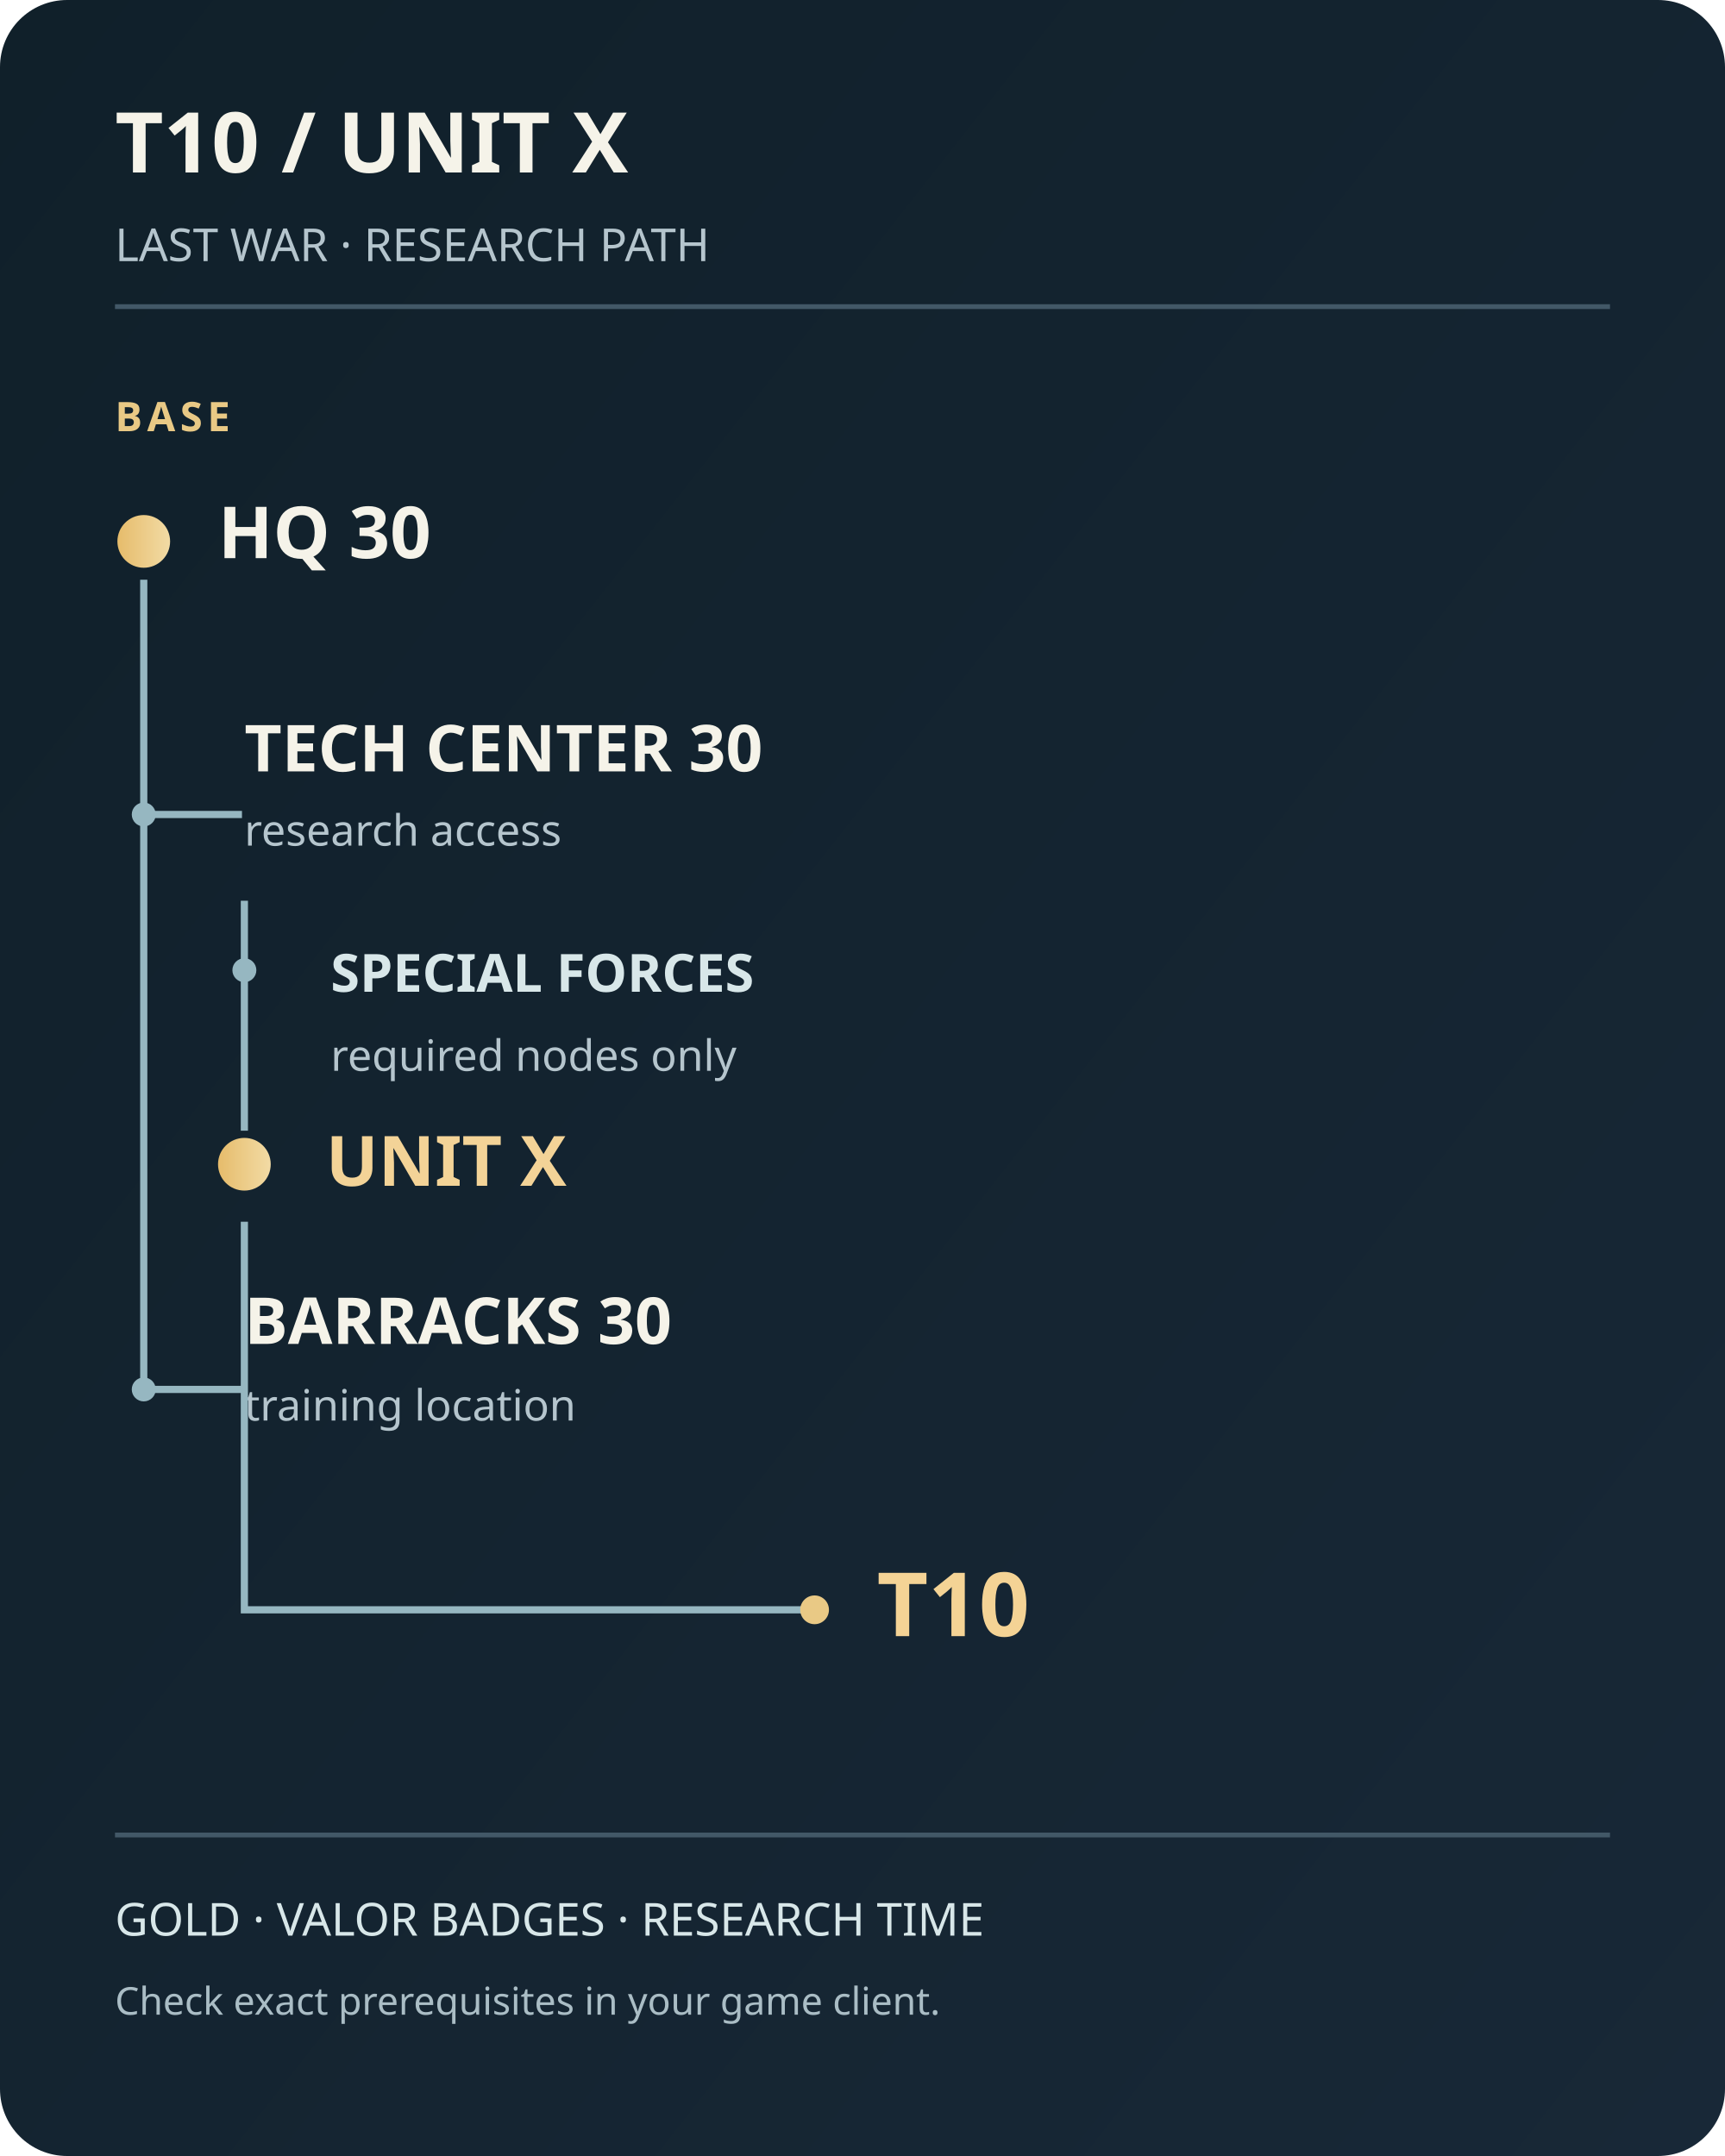
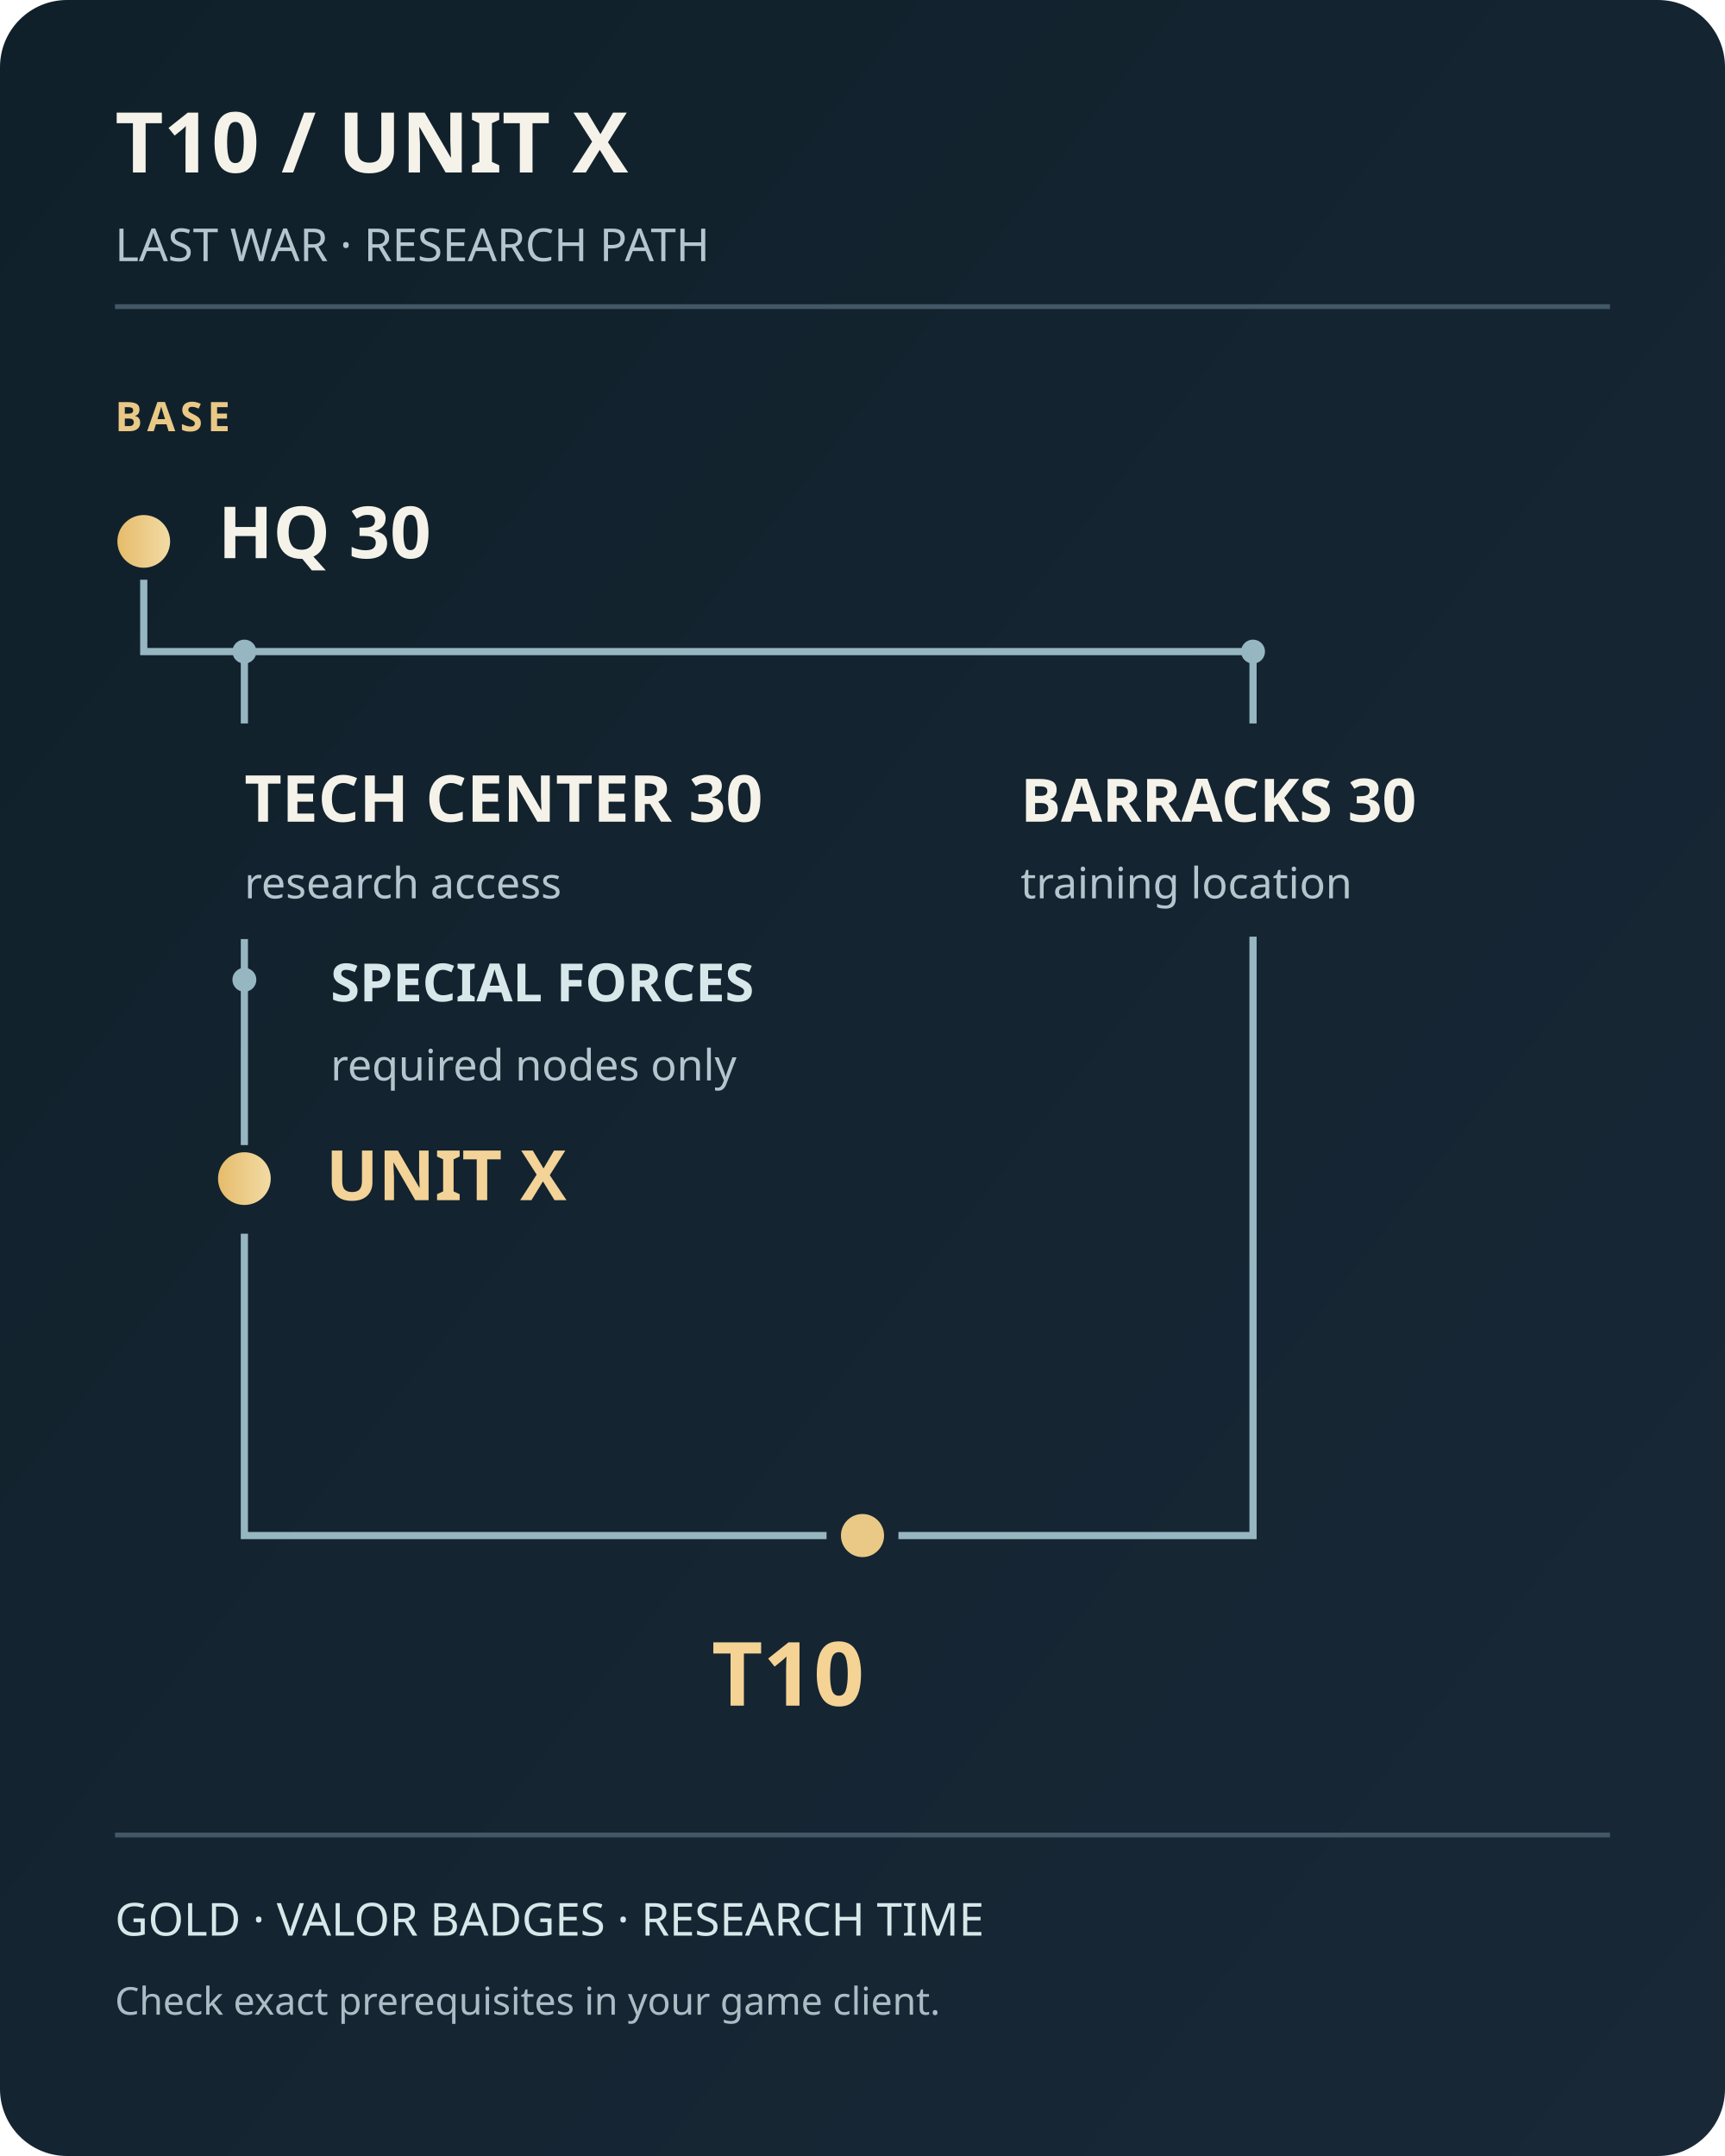
<svg xmlns="http://www.w3.org/2000/svg" viewBox="0 0 720 900" role="img" aria-labelledby="title desc">
  <defs>
    <linearGradient id="bg" x2="1" y2="1">
      <stop stop-color="#10202a" />
      <stop offset="1" stop-color="#182837" />
    </linearGradient>
    <linearGradient id="gold" x2="1">
      <stop stop-color="#e6bc6b" />
      <stop offset="1" stop-color="#f2dba5" />
    </linearGradient>
  </defs>
  <rect width="720" height="900" rx="28" fill="url(#bg)" />
  <path d="M48 128H672M48 766H672" stroke="#425867" stroke-width="2" />
  <text x="48" y="72" fill="#f5f3e9" font-family="system-ui,sans-serif" font-size="35" font-weight="700">T10 / UNIT X</text>
  <text x="48" y="109" fill="#b5c5cd" font-family="system-ui,sans-serif" font-size="19">LAST WAR · RESEARCH PATH</text>
  <text x="48" y="180" fill="#e9c985" font-family="system-ui,sans-serif" font-size="17" font-weight="700" letter-spacing="2">BASE</text>
  <circle cx="60" cy="226" r="11" fill="url(#gold)" />
  <text x="91" y="233" fill="#f5f3e9" font-family="system-ui,sans-serif" font-size="30" font-weight="650">HQ 30</text>
-   <path d="M60 242V340M60 340H101M60 340V580M60 580H101" fill="none" stroke="#96b7c1" stroke-width="3" />
-   <circle cx="60" cy="340" r="5" fill="#96b7c1" />
-   <circle cx="60" cy="580" r="5" fill="#96b7c1" />
-   <text x="102" y="322" fill="#f5f3e9" font-family="system-ui,sans-serif" font-size="27" font-weight="650">TECH CENTER 30</text>
-   <text x="102" y="353" fill="#b5c5cd" font-family="system-ui,sans-serif" font-size="18">research access</text>
-   <path d="M102 376V472" stroke="#96b7c1" stroke-width="3" />
-   <circle cx="102" cy="405" r="5" fill="#96b7c1" />
-   <text x="138" y="414" fill="#d8e7e9" font-family="system-ui,sans-serif" font-size="22" font-weight="600">SPECIAL FORCES</text>
-   <text x="138" y="447" fill="#b5c5cd" font-family="system-ui,sans-serif" font-size="18">required nodes only</text>
-   <circle cx="102" cy="486" r="11" fill="url(#gold)" />
-   <text x="136" y="495" fill="#f3d397" font-family="system-ui,sans-serif" font-size="29" font-weight="700">UNIT X</text>
-   <text x="102" y="561" fill="#f5f3e9" font-family="system-ui,sans-serif" font-size="27" font-weight="650">BARRACKS 30</text>
-   <text x="102" y="593" fill="#b5c5cd" font-family="system-ui,sans-serif" font-size="18">training location</text>
-   <path d="M102 510V672H340M102 610V672" fill="none" stroke="#96b7c1" stroke-width="3" />
-   <circle cx="340" cy="672" r="6" fill="#e9c985" />
-   <text x="366" y="683" fill="#f4d395" font-family="system-ui,sans-serif" font-size="37" font-weight="750">T10</text>
+   <path d="M60 242V272H523M102 272V302M523 272V302" fill="none" stroke="#96b7c1" stroke-width="3" />
+   <circle cx="102" cy="272" r="5" fill="#96b7c1" />
+   <circle cx="523" cy="272" r="5" fill="#96b7c1" />
+   <text x="102" y="343" fill="#f5f3e9" font-family="system-ui,sans-serif" font-size="27" font-weight="650">TECH CENTER 30</text>
+   <text x="102" y="375" fill="#b5c5cd" font-family="system-ui,sans-serif" font-size="18">research access</text>
+   <path d="M102 392V478" stroke="#96b7c1" stroke-width="3" />
+   <circle cx="102" cy="409" r="5" fill="#96b7c1" />
+   <text x="138" y="418" fill="#d8e7e9" font-family="system-ui,sans-serif" font-size="22" font-weight="600">SPECIAL FORCES</text>
+   <text x="138" y="451" fill="#b5c5cd" font-family="system-ui,sans-serif" font-size="18">required nodes only</text>
+   <circle cx="102" cy="492" r="11" fill="url(#gold)" />
+   <text x="136" y="501" fill="#f3d397" font-family="system-ui,sans-serif" font-size="29" font-weight="700">UNIT X</text>
+   <text x="426" y="343" fill="#f5f3e9" font-family="system-ui,sans-serif" font-size="25" font-weight="650">BARRACKS 30</text>
+   <text x="426" y="375" fill="#b5c5cd" font-family="system-ui,sans-serif" font-size="18">training location</text>
+   <path d="M102 515V641H345M523 391V641H375" fill="none" stroke="#96b7c1" stroke-width="3" />
+   <circle cx="360" cy="641" r="9" fill="#e9c985" />
+   <text x="297" y="712" fill="#f4d395" font-family="system-ui,sans-serif" font-size="37" font-weight="750">T10</text>
  <text x="48" y="808" fill="#d8e7e9" font-family="system-ui,sans-serif" font-size="19">GOLD · VALOR BADGES · RESEARCH TIME</text>
  <text x="48" y="841" fill="#aabdc5" font-family="system-ui,sans-serif" font-size="16">Check exact prerequisites in your game client.</text>
</svg>
